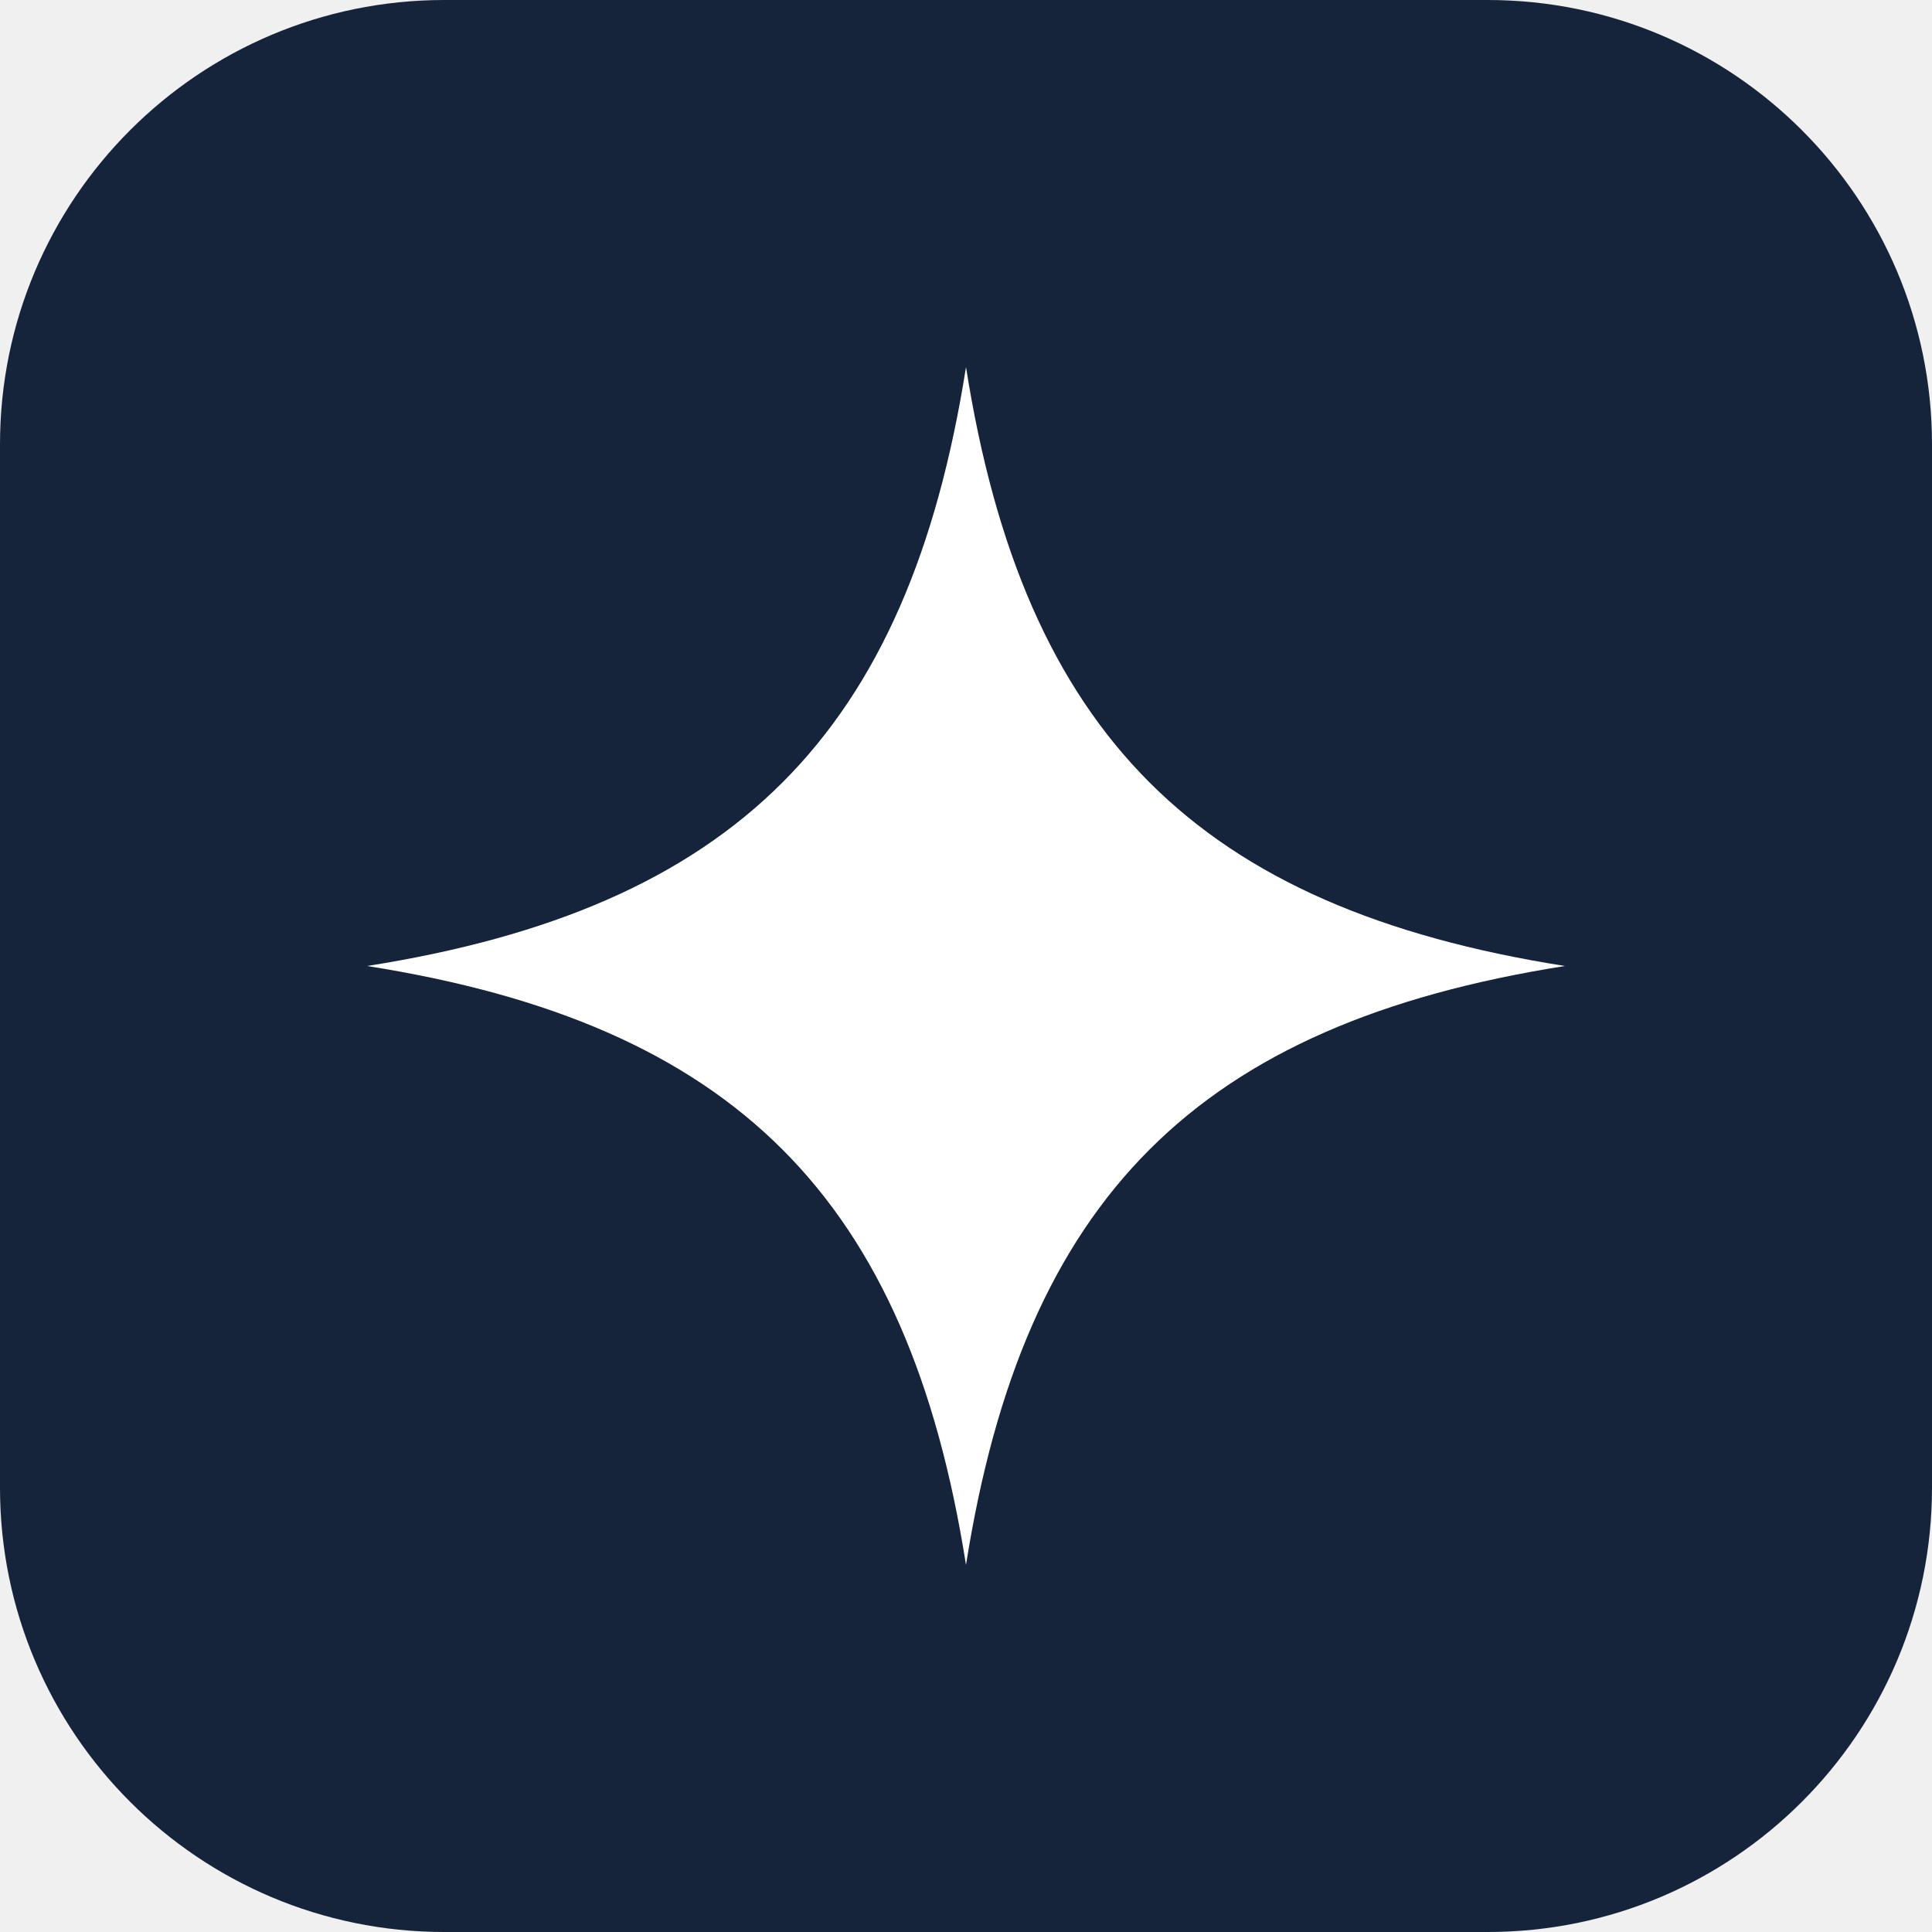
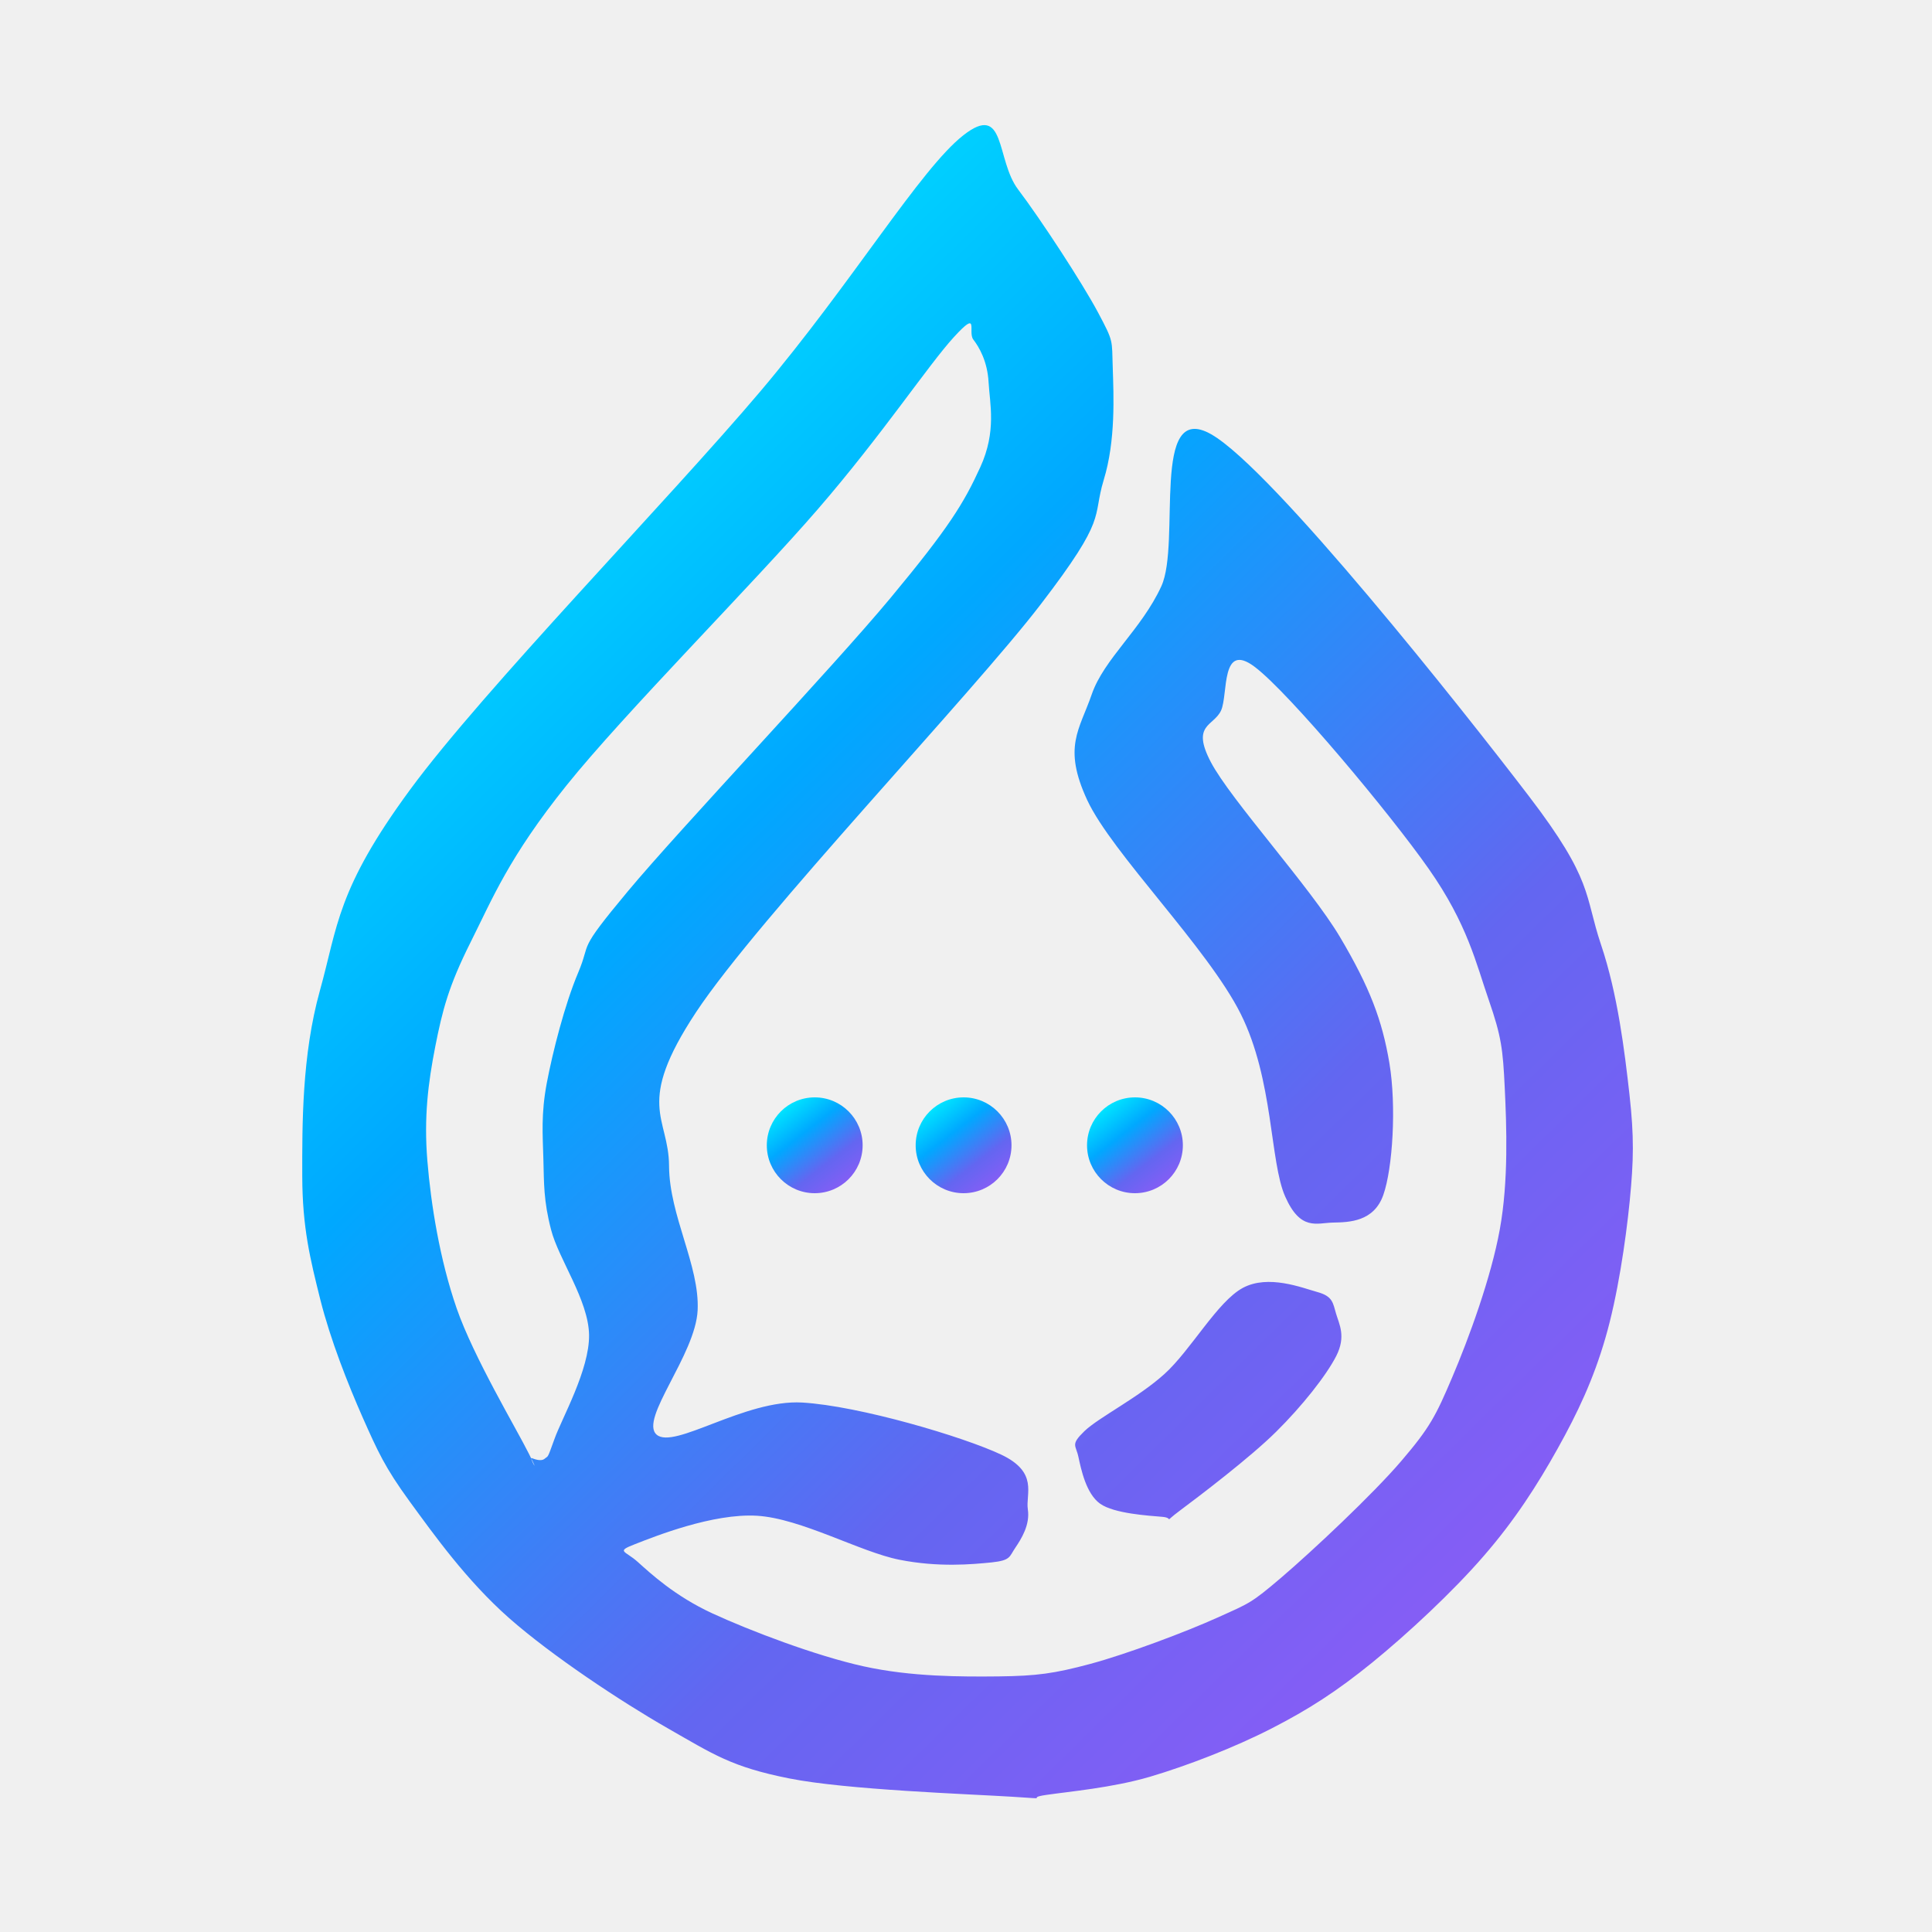
- <svg xmlns="http://www.w3.org/2000/svg" viewBox="0 0 200 200" width="200" height="200">
-   <rect width="200" height="200" rx="46" fill="#15233b" />
-   <path d="M100 38            C106 76 124 94 162 100            C124 106 106 124 100 162            C94 124 76 106 38 100            C76 94 94 76 100 38 Z" fill="#ffffff" />
+ <svg xmlns="http://www.w3.org/2000/svg" viewBox="0 0 200 200" width="100%" height="100%" shape-rendering="geometricPrecision">
+   <defs>
+     <linearGradient id="dropGrad" x1="15%" y1="5%" x2="85%" y2="95%">
+       <stop offset="0%" stop-color="#00f0ff" />
+       <stop offset="35%" stop-color="#00a8ff" />
+       <stop offset="70%" stop-color="#6366f1" />
+       <stop offset="100%" stop-color="#8b5cf6" />
+     </linearGradient>
+   </defs>
+   <path d="M 108.30 185.81 C 110.68 185.46, 115.15 185.07, 119.04 183.93 C 122.92 182.78, 127.79 180.90, 131.63 178.93 C 135.47 176.96, 138.39 175.08, 142.05 172.11 C 145.71 169.13, 150.40 164.77, 153.59 161.08 C 156.79 157.40, 159.13 153.75, 161.23 149.99 C 163.33 146.23, 164.95 142.79, 166.19 138.51 C 167.44 134.23, 168.29 128.52, 168.71 124.31 C 169.12 120.11, 169.17 117.70, 168.68 113.28 C 168.18 108.86, 167.47 102.92, 165.73 97.77 C 164.00 92.62, 164.98 91.19, 158.25 82.39 C 151.53 73.59, 131.73 48.58, 125.39 44.96 C 119.05 41.34, 122.28 56.20, 120.22 60.69 C 118.16 65.17, 114.30 68.18, 113.02 71.87 C 111.75 75.56, 109.99 77.31, 112.55 82.83 C 115.12 88.34, 125.02 98.12, 128.44 104.96 C 131.85 111.79, 131.44 120.26, 133.04 123.86 C 134.63 127.47, 136.31 126.59, 138.01 126.56 C 139.70 126.53, 142.23 126.46, 143.20 123.70 C 144.17 120.95, 144.57 114.50, 143.83 110.05 C 143.08 105.60, 141.80 102.21, 138.72 97.01 C 135.64 91.82, 127.39 82.79, 125.34 78.88 C 123.29 74.97, 125.64 75.19, 126.40 73.56 C 127.16 71.92, 126.33 66.32, 129.91 69.05 C 133.50 71.78, 143.87 84.19, 147.90 89.94 C 151.93 95.69, 152.81 99.76, 154.12 103.53 C 155.43 107.31, 155.58 108.65, 155.77 112.60 C 155.96 116.55, 156.17 122.26, 155.26 127.26 C 154.36 132.25, 152.04 138.57, 150.34 142.56 C 148.64 146.56, 148.03 147.77, 145.08 151.22 C 142.13 154.68, 135.82 160.59, 132.65 163.30 C 129.48 166.00, 129.36 165.95, 126.06 167.44 C 122.77 168.93, 116.67 171.22, 112.89 172.24 C 109.12 173.25, 107.33 173.49, 103.42 173.54 C 99.51 173.58, 94.36 173.59, 89.41 172.50 C 84.46 171.41, 77.63 168.81, 73.73 167.01 C 69.84 165.21, 67.36 162.89, 66.03 161.70 C 64.70 160.50, 63.70 160.64, 65.76 159.84 C 67.81 159.04, 73.80 156.64, 78.36 156.91 C 82.91 157.18, 89.05 160.66, 93.09 161.46 C 97.14 162.27, 100.65 161.94, 102.65 161.74 C 104.65 161.53, 104.47 161.15, 105.10 160.23 C 105.72 159.31, 106.65 157.85, 106.40 156.24 C 106.16 154.64, 107.53 152.42, 103.64 150.58 C 99.74 148.74, 88.98 145.54, 83.04 145.19 C 77.09 144.85, 69.77 150.10, 67.97 148.51 C 66.16 146.91, 72.00 140.27, 72.22 135.63 C 72.43 131.00, 69.29 125.86, 69.26 120.71 C 69.24 115.57, 65.66 114.45, 72.07 104.76 C 78.48 95.07, 100.69 71.76, 107.72 62.58 C 114.76 53.40, 113.02 53.76, 114.26 49.67 C 115.51 45.58, 115.28 40.92, 115.19 38.03 C 115.09 35.15, 115.31 35.43, 113.68 32.37 C 112.05 29.30, 107.72 22.68, 105.40 19.62 C 103.07 16.56, 104.17 10.52, 99.73 14.00 C 95.28 17.48, 88.28 29.18, 78.74 40.48 C 69.19 51.77, 50.05 71.40, 42.45 81.75 C 34.84 92.10, 34.97 95.90, 33.11 102.57 C 31.25 109.24, 31.28 116.44, 31.29 121.76 C 31.30 127.09, 32.12 130.37, 33.16 134.54 C 34.21 138.70, 36.02 143.29, 37.56 146.77 C 39.10 150.24, 39.86 151.93, 42.38 155.39 C 44.91 158.85, 48.28 163.60, 52.72 167.52 C 57.17 171.43, 64.24 176.11, 69.07 178.88 C 73.90 181.64, 75.73 182.91, 81.69 184.10 C 87.64 185.29, 100.37 185.72, 104.81 186.00 C 109.24 186.28, 105.93 186.15, 108.30 185.81 Z M 54.74 150.47 C 53.45 147.88, 49.02 140.48, 47.27 135.43 C 45.52 130.38, 44.61 124.67, 44.24 120.16 C 43.87 115.64, 44.32 112.10, 45.06 108.33 C 45.80 104.57, 46.44 102.08, 48.70 97.57 C 50.96 93.07, 52.64 88.79, 58.64 81.31 C 64.64 73.83, 78.00 60.42, 84.68 52.69 C 91.37 44.95, 96.08 37.81, 98.76 34.88 C 101.44 31.96, 100.16 34.35, 100.75 35.14 C 101.35 35.92, 102.22 37.38, 102.34 39.59 C 102.46 41.79, 103.18 44.64, 101.48 48.36 C 99.78 52.08, 98.25 54.60, 92.17 61.92 C 86.09 69.23, 70.38 85.80, 65.00 92.26 C 59.61 98.72, 61.26 97.36, 59.86 100.67 C 58.46 103.98, 57.21 108.91, 56.60 112.13 C 56.00 115.34, 56.18 117.44, 56.25 119.97 C 56.32 122.50, 56.26 124.28, 57.05 127.31 C 57.83 130.35, 60.92 134.58, 60.98 138.19 C 61.03 141.80, 58.16 146.82, 57.40 148.96 C 56.63 151.09, 56.78 150.67, 56.39 151.00 C 56.00 151.33, 55.31 151.03, 55.04 150.94 C 54.76 150.85, 56.04 153.05, 54.74 150.47 Z M 122.19 156.34 C 124.16 154.87, 129.42 150.88, 132.11 148.21 C 134.80 145.55, 137.29 142.40, 138.33 140.37 C 139.36 138.33, 138.63 137.09, 138.31 135.99 C 137.98 134.88, 137.98 134.19, 136.37 133.75 C 134.76 133.30, 131.29 131.91, 128.66 133.32 C 126.02 134.74, 123.28 139.76, 120.55 142.23 C 117.82 144.70, 113.75 146.72, 112.26 148.15 C 110.78 149.58, 111.38 149.58, 111.64 150.83 C 111.91 152.08, 112.43 154.63, 113.88 155.66 C 115.32 156.69, 118.92 156.90, 120.30 157.02 C 121.69 157.13, 120.22 157.80, 122.19 156.34 Z" fill="url(#dropGrad)" fill-rule="evenodd" />
+   <circle cx="84.34" cy="118.56" r="4.96" fill="url(#dropGrad)" />
+   <circle cx="99.75" cy="118.56" r="4.96" fill="url(#dropGrad)" />
+   <circle cx="117.49" cy="118.56" r="4.96" fill="url(#dropGrad)" />
</svg>
